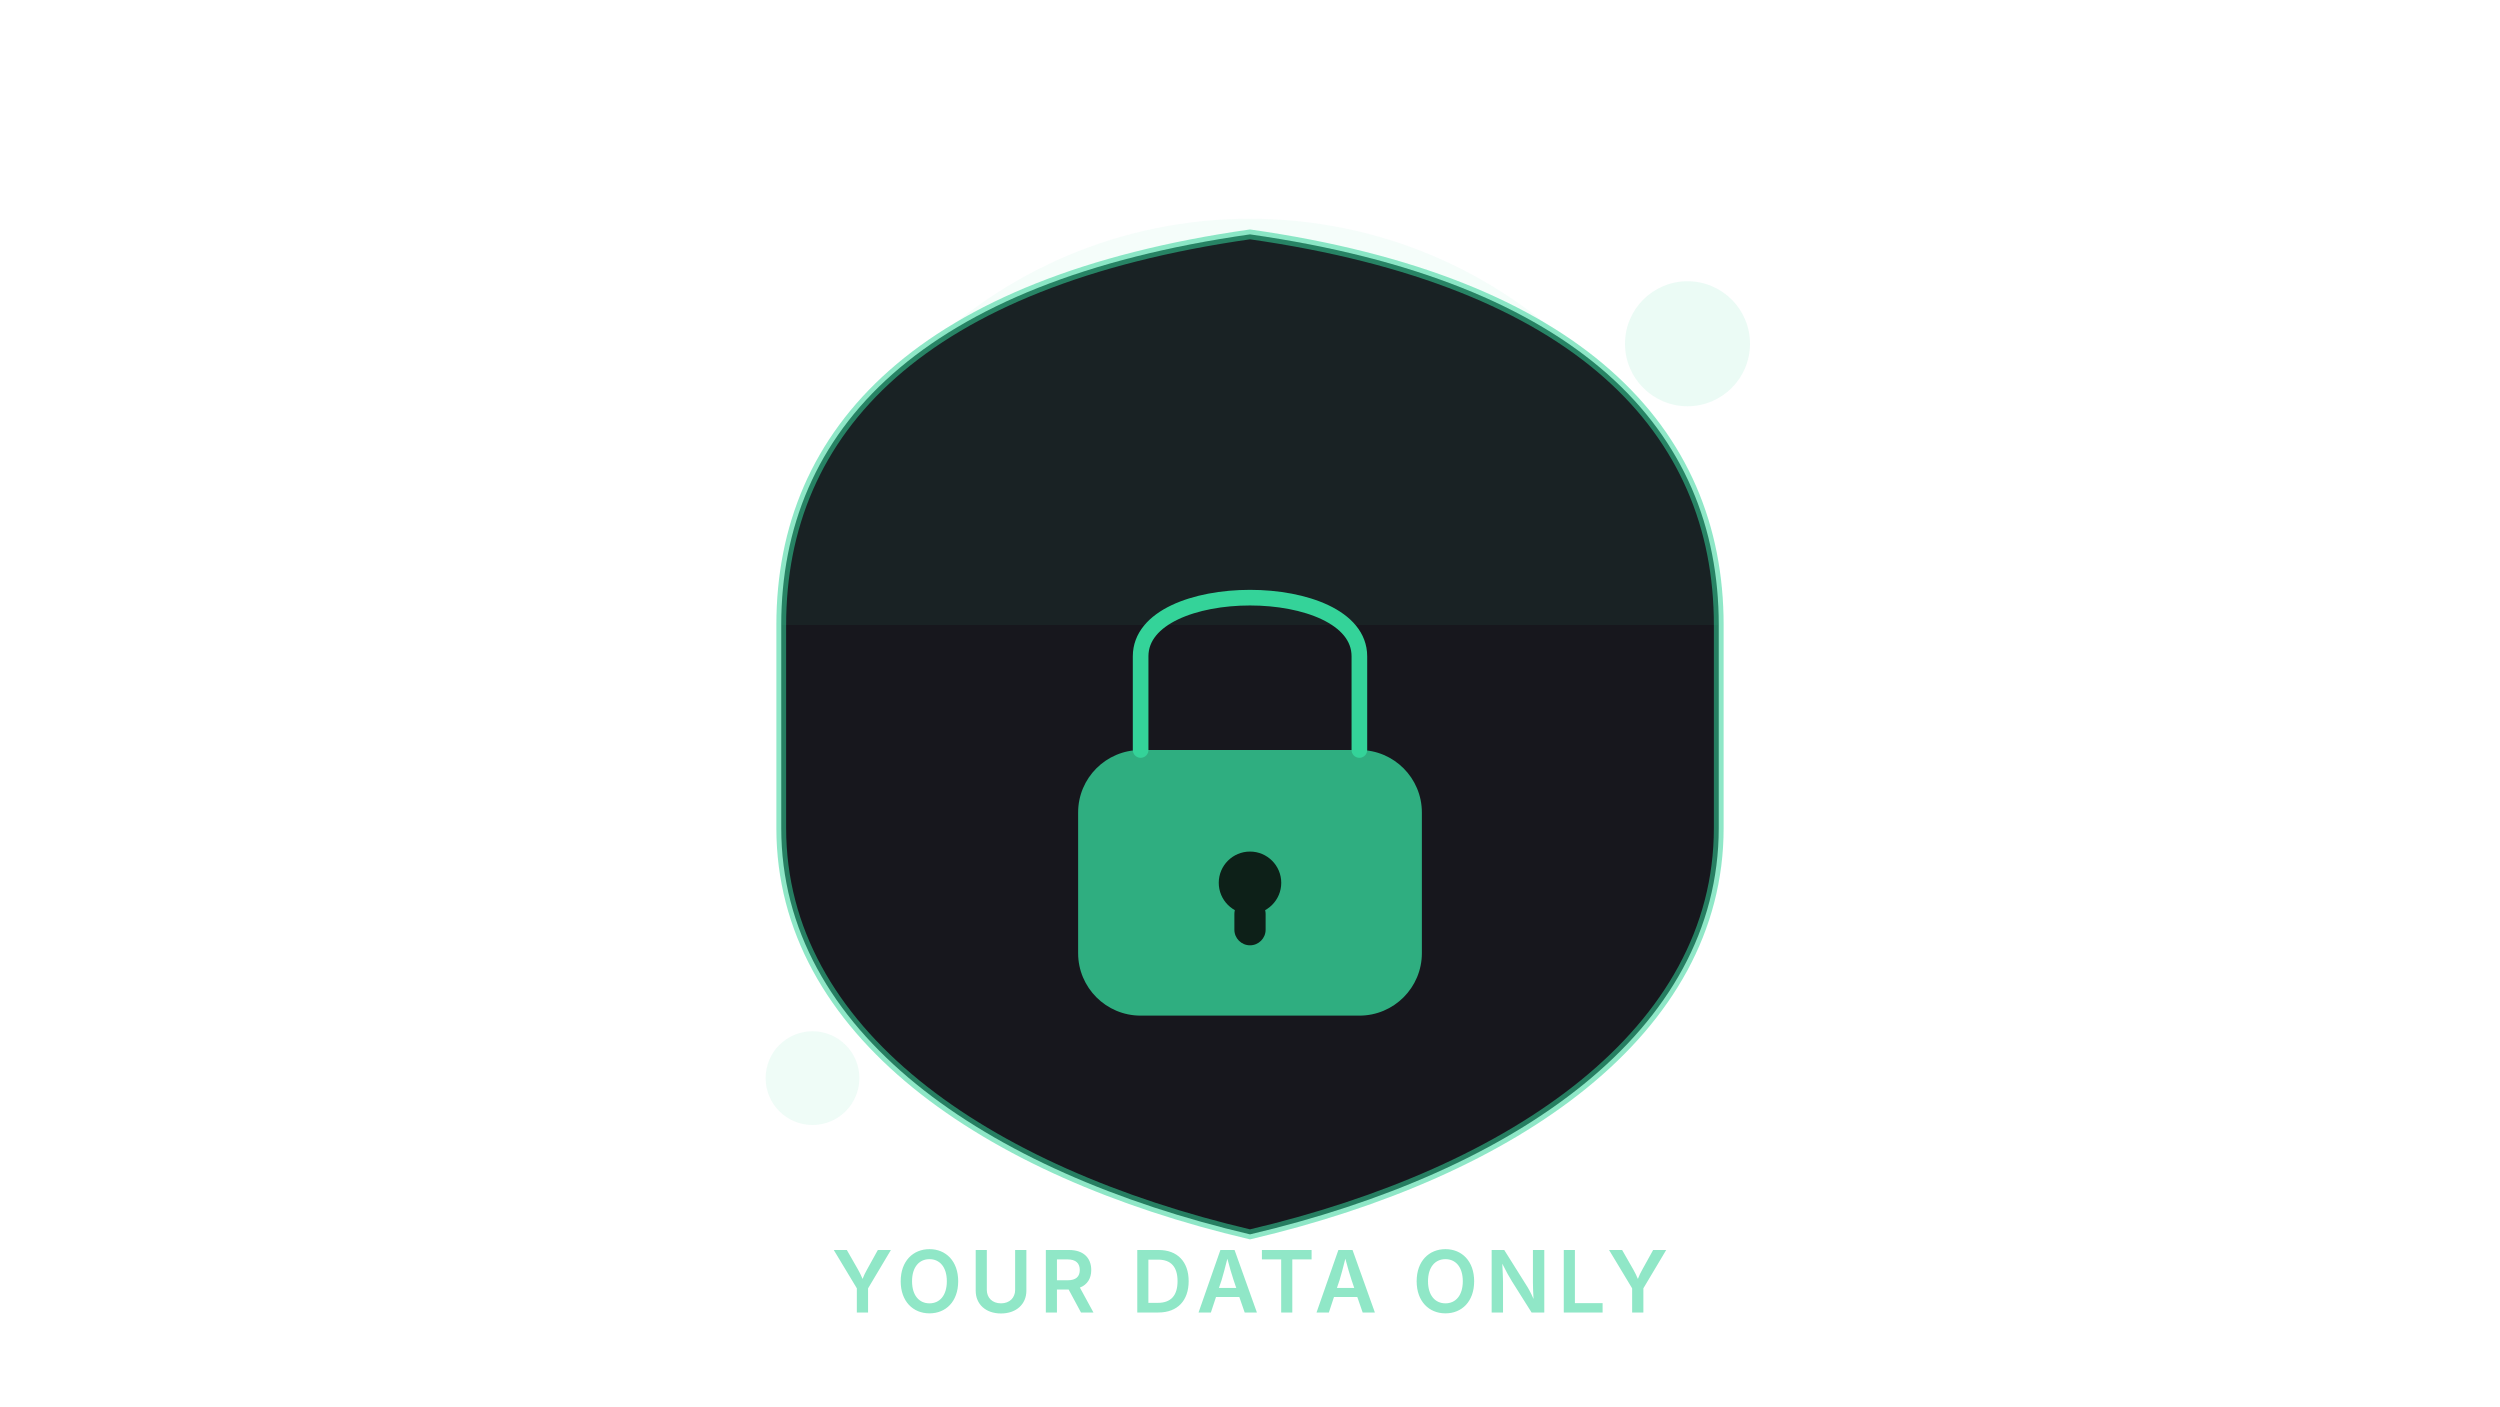
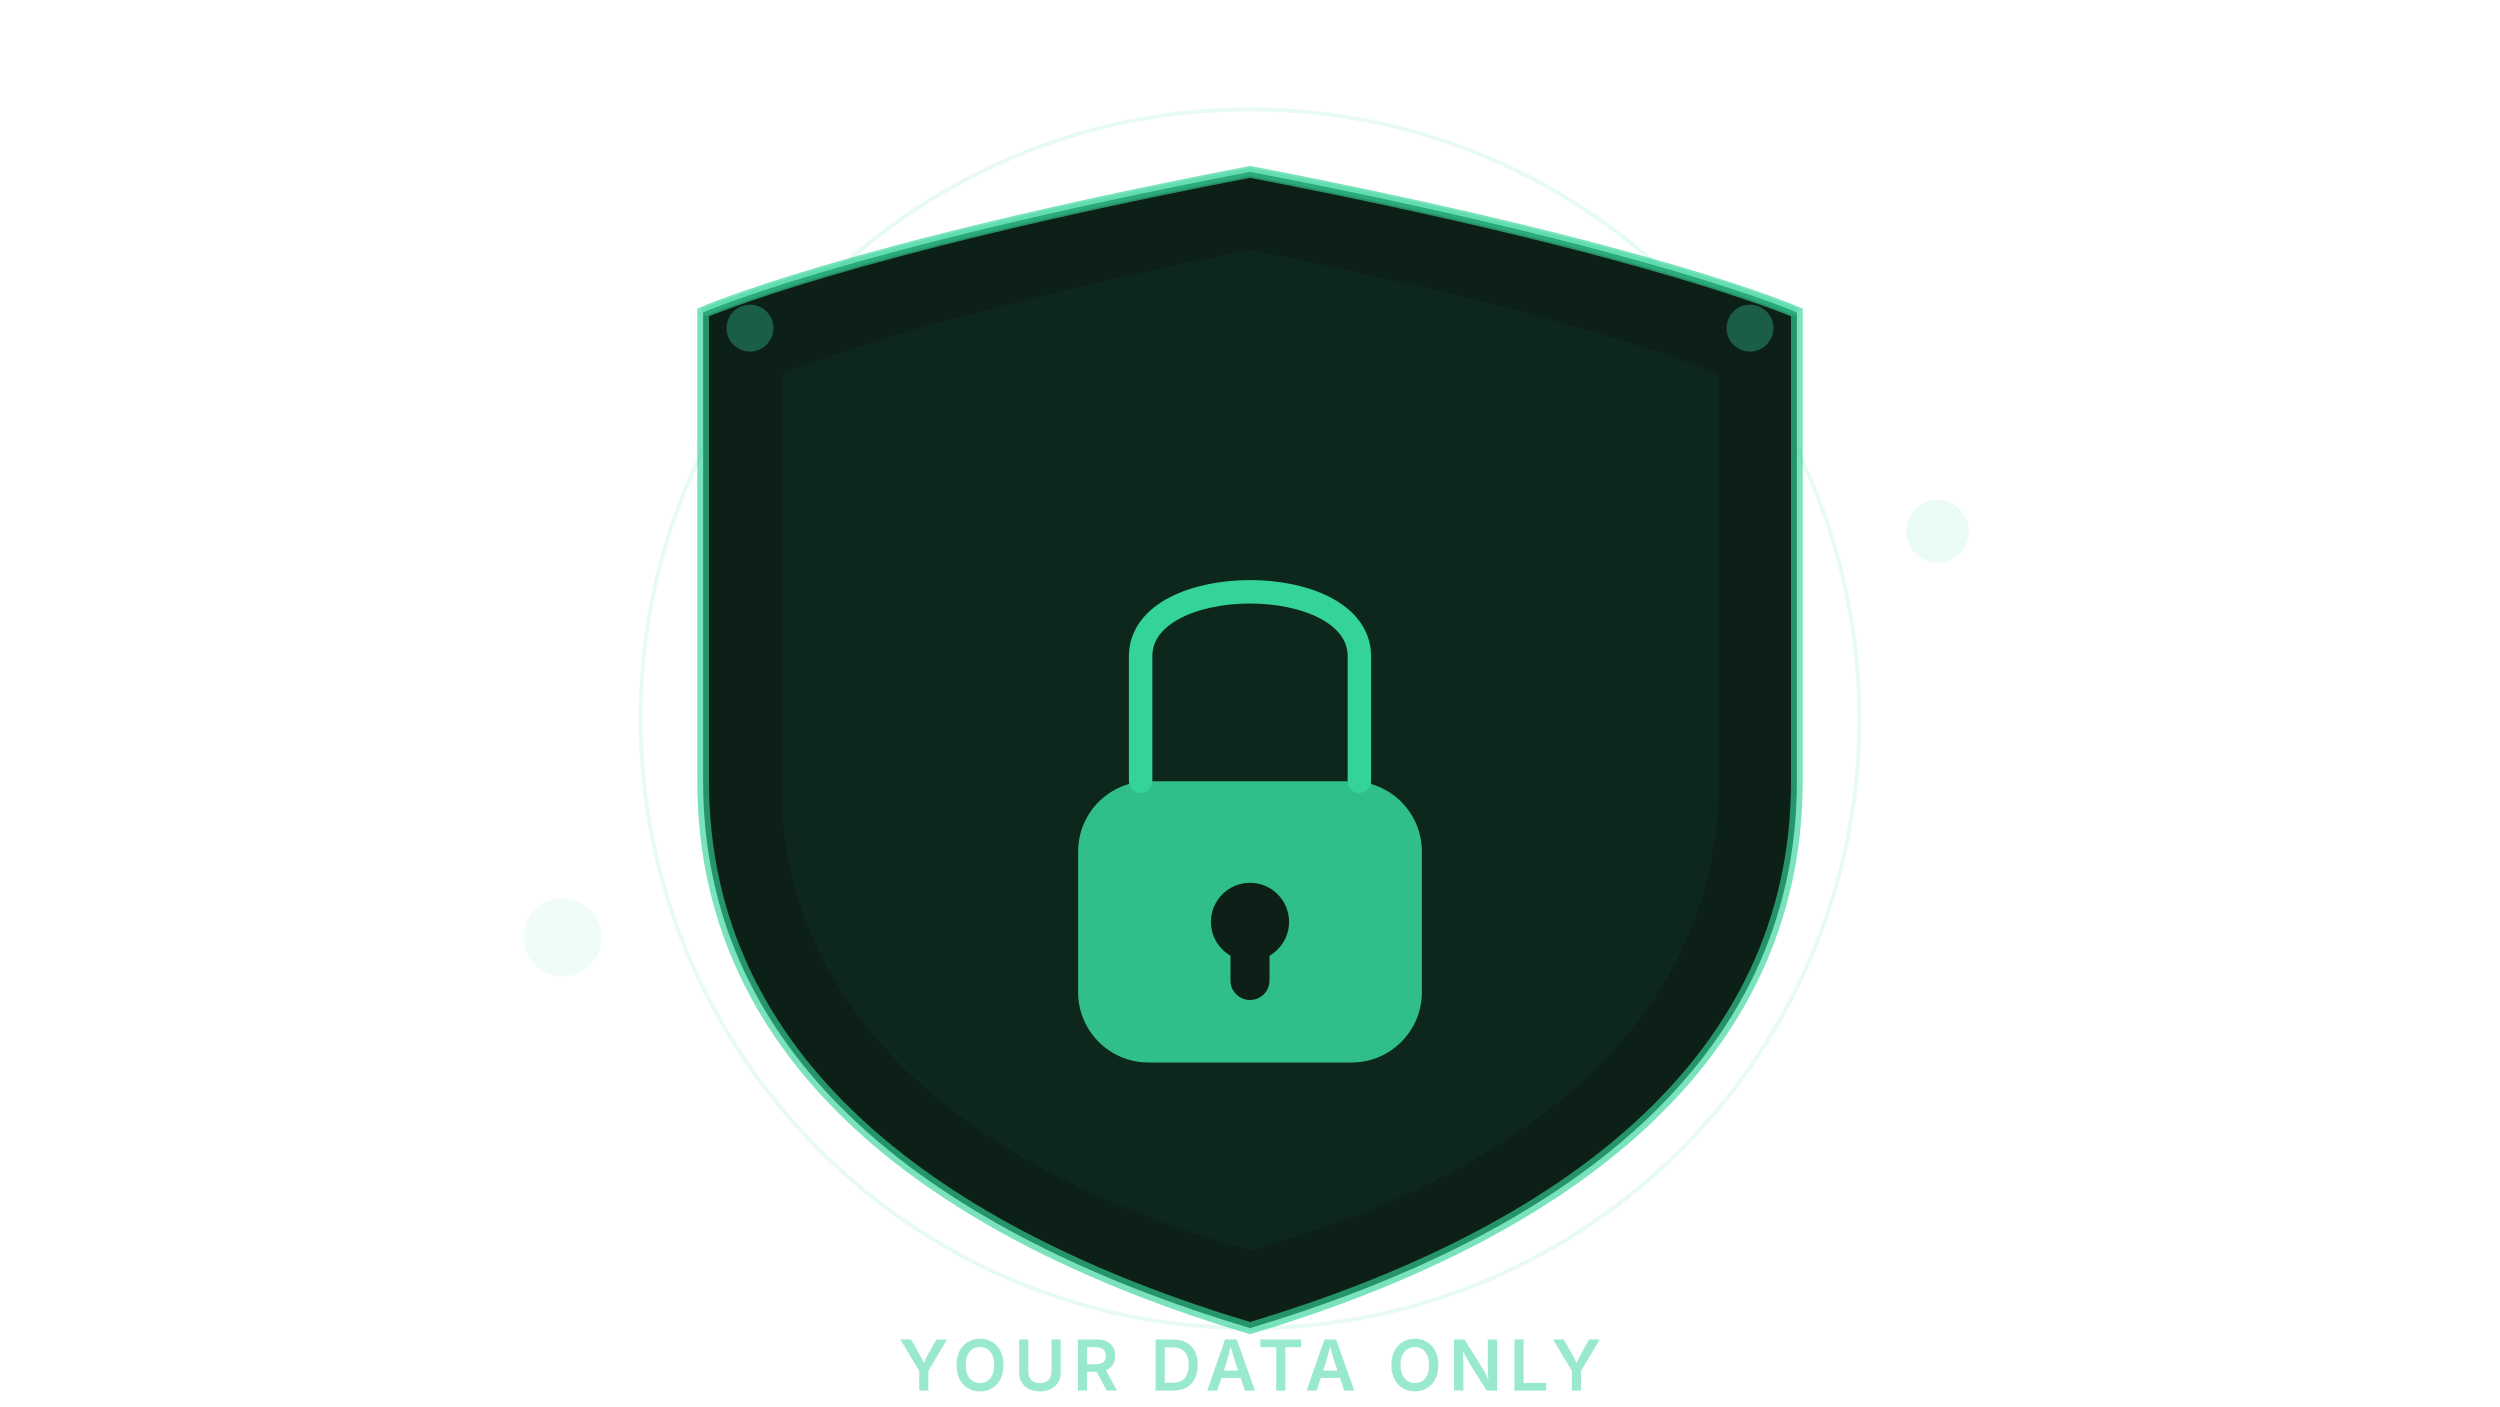
<svg xmlns="http://www.w3.org/2000/svg" viewBox="0 0 320 180" width="100%" height="100%">
-   <circle cx="160" cy="88" r="60" fill="#34D399" opacity="0.05" />
-   <circle cx="160" cy="88" r="48" fill="#34D399" opacity="0.04" />
-   <circle cx="160" cy="88" r="36" fill="none" stroke="#34D399" stroke-width="0.75" stroke-opacity="0.15" />
-   <path d="M100,80 C100,55 118,36 160,30 C202,36 220,55 220,80 L220,106 C220,132 194,150 160,158 C126,150 100,132 100,106 Z" fill="#17171D" stroke="#34D399" stroke-width="1.25" stroke-opacity="0.55" />
-   <path d="M100,80 C100,55 118,36 160,30 C202,36 220,55 220,80" fill="#34D399" opacity="0.06" />
-   <rect x="138" y="96" width="44" height="34" rx="8" fill="#34D399" opacity="0.80" />
-   <path d="M146,96 L146,84 C146,74 174,74 174,84 L174,96" fill="none" stroke="#34D399" stroke-width="2" stroke-linecap="round" />
-   <circle cx="160" cy="113" r="4" fill="#0D2018" />
-   <rect x="158" y="115" width="4" height="6" rx="2" fill="#0D2018" />
-   <circle cx="216" cy="44" r="8" fill="#34D399" opacity="0.10" />
-   <circle cx="104" cy="138" r="6" fill="#34D399" opacity="0.08" />
-   <text x="160" y="168" text-anchor="middle" font-size="11" fill="#34D399" opacity="0.55" font-family="-apple-system,sans-serif" font-weight="600" letter-spacing="0.08em">YOUR DATA ONLY</text>
+   <circle cx="160" cy="92" r="78" fill="none" stroke="#34D399" stroke-width="0.5" stroke-opacity="0.12" />
+   <circle cx="160" cy="92" r="58" fill="none" stroke="#34D399" stroke-width="0.5" stroke-opacity="0.10" />
+   <circle cx="160" cy="92" r="38" fill="#34D399" opacity="0.05" />
+   <path d="M90,40 C90,40 108,32 160,22 C212,32 230,40 230,40 L230,100 C230,136 200,158 160,170 C120,158 90,136 90,100 Z" fill="#0D2018" stroke="#34D399" stroke-width="1.5" stroke-opacity="0.65" />
+   <path d="M90,40 C90,40 108,32 160,22 C212,32 230,40 230,40" fill="none" stroke="#34D399" stroke-width="1" stroke-opacity="0.35" />
+   <path d="M100,48 C100,48 115,41 160,32 C205,41 220,48 220,48 L220,100 C220,130 196,150 160,160 C124,150 100,130 100,100 Z" fill="#34D399" opacity="0.04" />
+   <rect x="138" y="100" width="44" height="36" rx="9" fill="#34D399" opacity="0.88" />
+   <path d="M146,100 L146,84 C146,73 174,73 174,84 L174,100" fill="none" stroke="#34D399" stroke-width="3" stroke-linecap="round" />
+   <circle cx="160" cy="118" r="5" fill="#0D2018" />
+   <rect x="157.5" y="120" width="5" height="8" rx="2.5" fill="#0D2018" />
+   <circle cx="96" cy="42" r="3" fill="#34D399" opacity="0.35" />
+   <circle cx="224" cy="42" r="3" fill="#34D399" opacity="0.35" />
+   <circle cx="248" cy="68" r="4" fill="#34D399" opacity="0.10" />
+   <circle cx="72" cy="120" r="5" fill="#34D399" opacity="0.08" />
+   <text x="160" y="178" text-anchor="middle" font-size="9" fill="#34D399" opacity="0.5" font-family="-apple-system,sans-serif" font-weight="600" letter-spacing="0.10em">YOUR DATA ONLY</text>
</svg>
